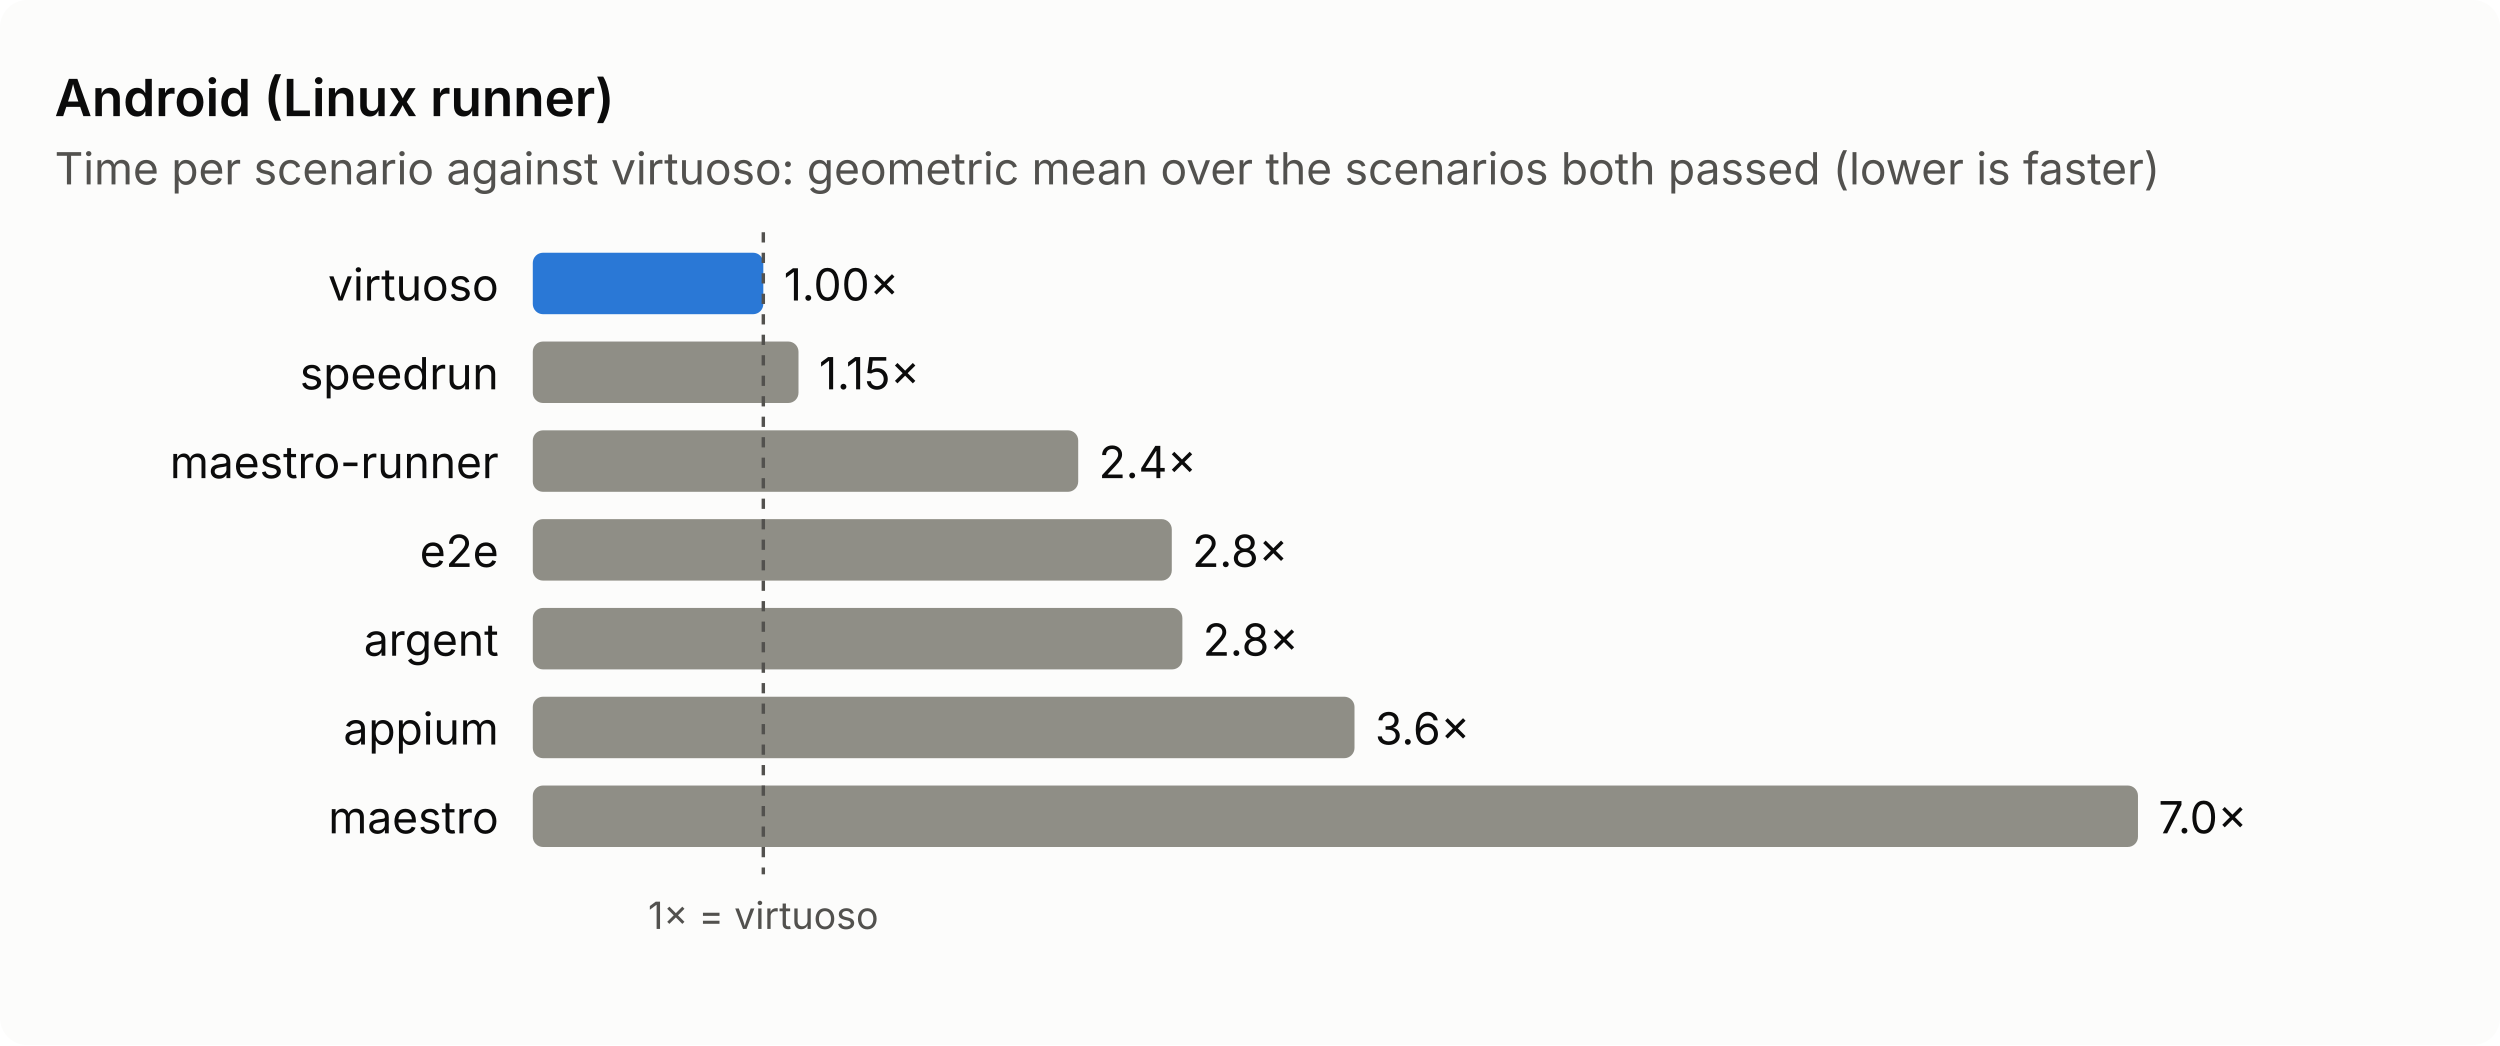
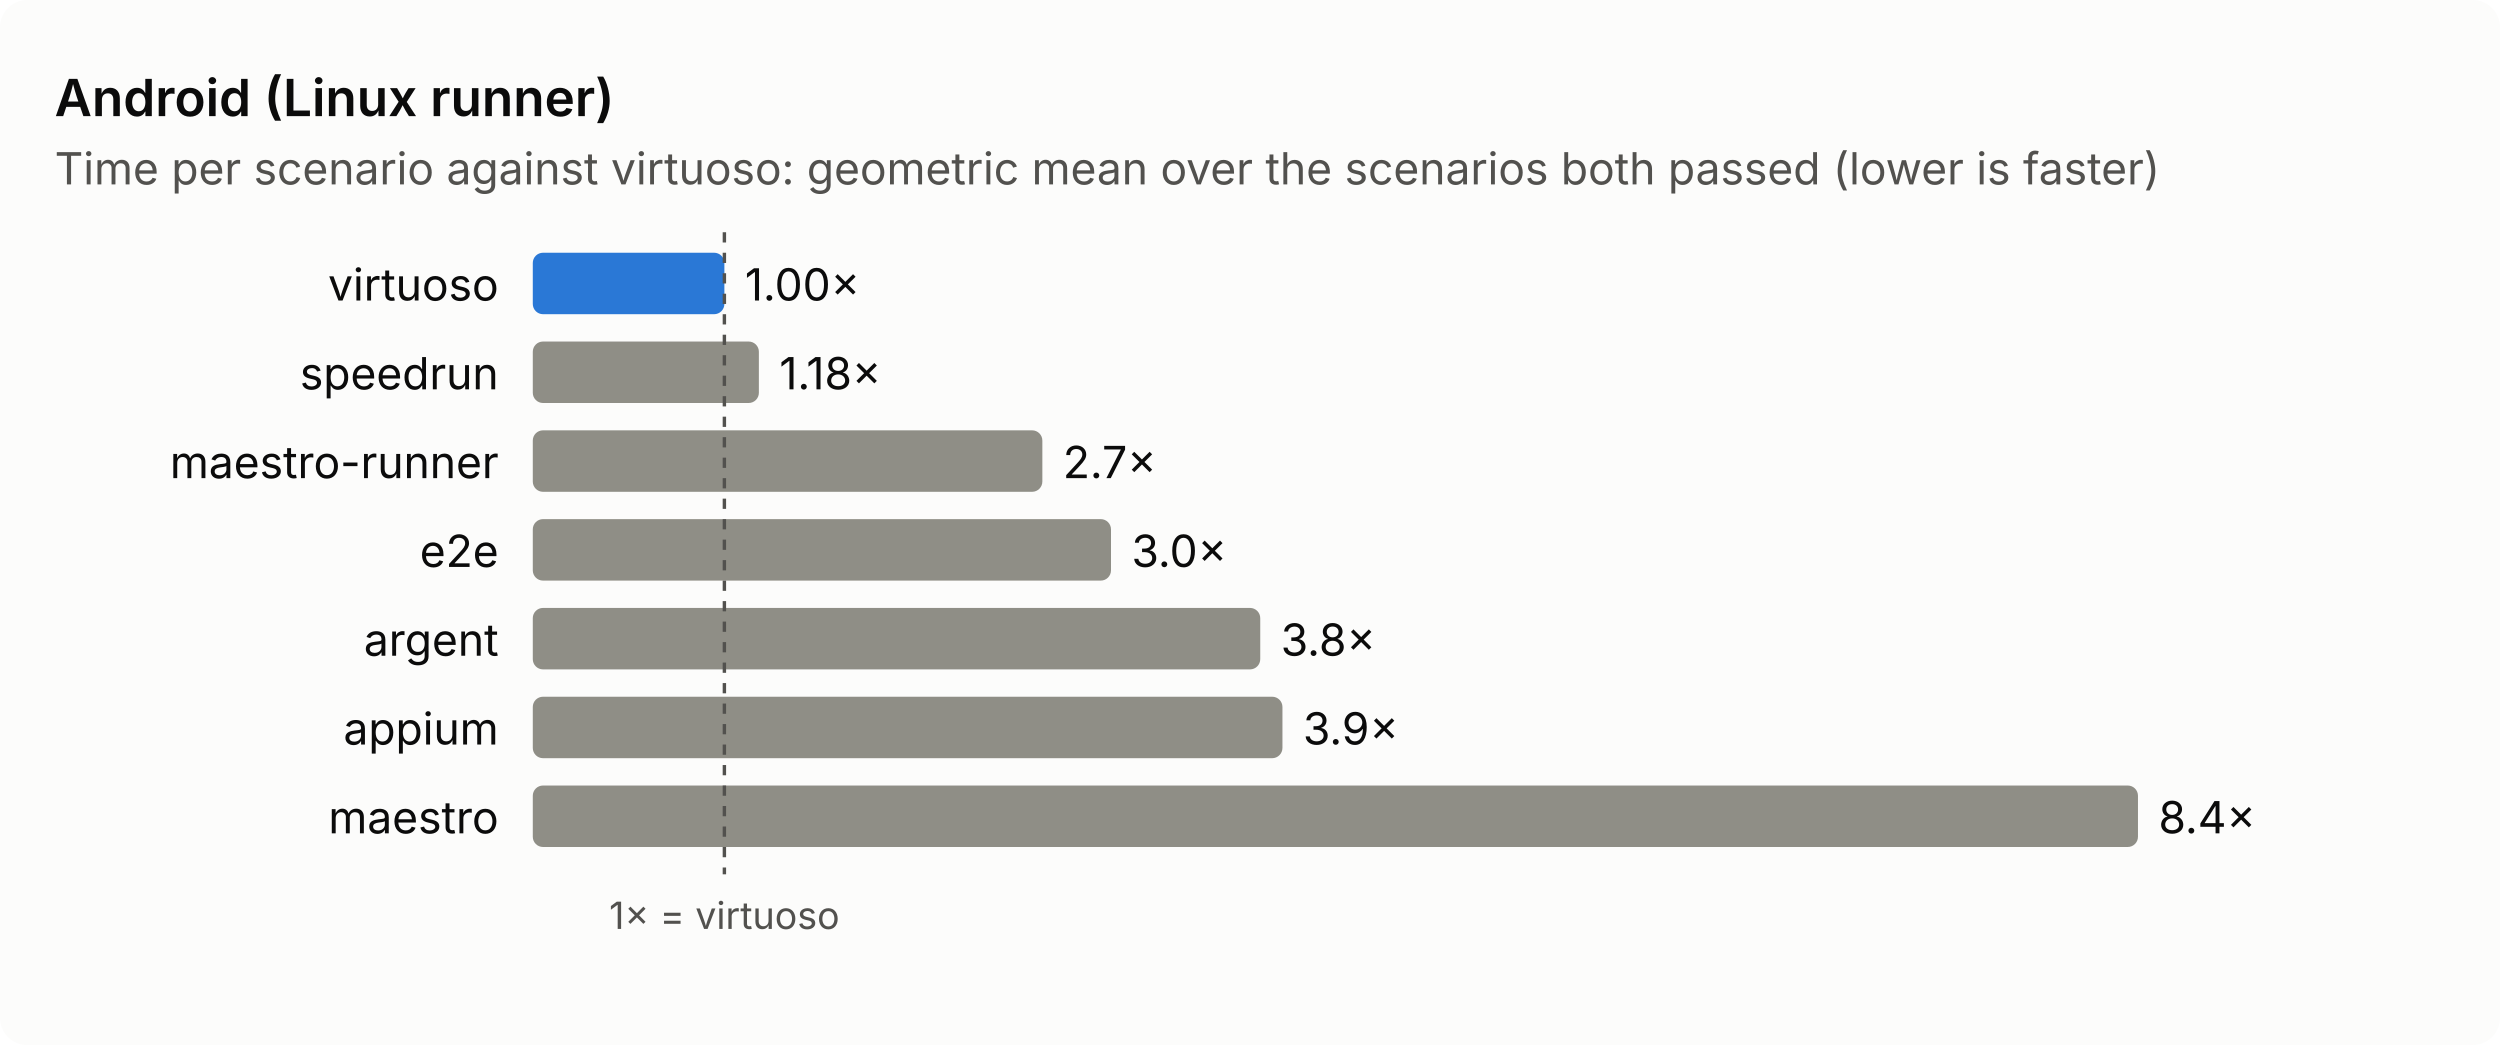
<svg xmlns="http://www.w3.org/2000/svg" viewBox="0 0 732 306" width="732" height="306" role="img" aria-label="Android (Linux runner): time per scenario against virtuoso">
  <style>text{font:13px system-ui,-apple-system,'Segoe UI',sans-serif;fill:#0b0b0b}.sub,.axis{fill:#52514e}.axis{font-size:11px}.title{font-size:15px;font-weight:600}.bg{fill:#fcfcfb}.bar{fill:#8f8e86}.base{fill:#2a78d6}.ref{stroke:#52514e;stroke-dasharray:3 3}@media (prefers-color-scheme: dark){.bg{fill:#1a1a19}text{fill:#f0efec}.sub,.axis{fill:#c3c2b7}.base{fill:#3987e5}.ref{stroke:#c3c2b7}}</style>
  <rect class="bg" width="732" height="306" rx="8" />
  <text class="title" x="16" y="34.0">Android (Linux runner)</text>
  <text class="sub" x="16" y="54.0">Time per scenario against virtuoso: geometric mean over the scenarios both passed (lower is faster)</text>
  <text x="146.0" y="88.0" text-anchor="end">virtuoso</text>
-   <rect class="bar base" x="156" y="74.0" width="67.5" height="18" rx="3" />
-   <text x="229.5" y="88.0">1.00×</text>
+   <rect class="bar base" x="156" y="74.0" width="56.1" height="18" rx="3" />
+   <text x="218.1" y="88.0">1.00×</text>
  <text x="146.0" y="114.0" text-anchor="end">speedrun</text>
-   <rect class="bar" x="156" y="100.0" width="77.8" height="18" rx="3" />
-   <text x="239.8" y="114.0">1.15×</text>
+   <rect class="bar" x="156" y="100.0" width="66.2" height="18" rx="3" />
+   <text x="228.2" y="114.0">1.18×</text>
  <text x="146.0" y="140.0" text-anchor="end">maestro-runner</text>
-   <rect class="bar" x="156" y="126.0" width="159.7" height="18" rx="3" />
-   <text x="321.7" y="140.0">2.4×</text>
+   <rect class="bar" x="156" y="126.0" width="149.2" height="18" rx="3" />
+   <text x="311.2" y="140.0">2.7×</text>
  <text x="146.0" y="166.0" text-anchor="end">e2e</text>
-   <rect class="bar" x="156" y="152.0" width="187.1" height="18" rx="3" />
-   <text x="349.1" y="166.0">2.8×</text>
+   <rect class="bar" x="156" y="152.0" width="169.3" height="18" rx="3" />
+   <text x="331.3" y="166.0">3.0×</text>
  <text x="146.0" y="192.0" text-anchor="end">argent</text>
-   <rect class="bar" x="156" y="178.0" width="190.2" height="18" rx="3" />
-   <text x="352.2" y="192.0">2.8×</text>
+   <rect class="bar" x="156" y="178.0" width="213.0" height="18" rx="3" />
+   <text x="375.0" y="192.0">3.8×</text>
  <text x="146.0" y="218.0" text-anchor="end">appium</text>
-   <rect class="bar" x="156" y="204.0" width="240.6" height="18" rx="3" />
-   <text x="402.6" y="218.0">3.6×</text>
+   <rect class="bar" x="156" y="204.0" width="219.5" height="18" rx="3" />
+   <text x="381.5" y="218.0">3.9×</text>
  <text x="146.0" y="244.0" text-anchor="end">maestro</text>
  <rect class="bar" x="156" y="230.0" width="470.0" height="18" rx="3" />
-   <text x="632.0" y="244.0">7.0×</text>
-   <line class="ref" x1="223.5" y1="68.0" x2="223.5" y2="256.0" />
-   <text class="axis" x="223.5" y="272.0" text-anchor="middle">1× = virtuoso</text>
+   <text x="632.0" y="244.0">8.4×</text>
+   <line class="ref" x1="212.1" y1="68.0" x2="212.1" y2="256.0" />
+   <text class="axis" x="212.1" y="272.0" text-anchor="middle">1× = virtuoso</text>
</svg>
